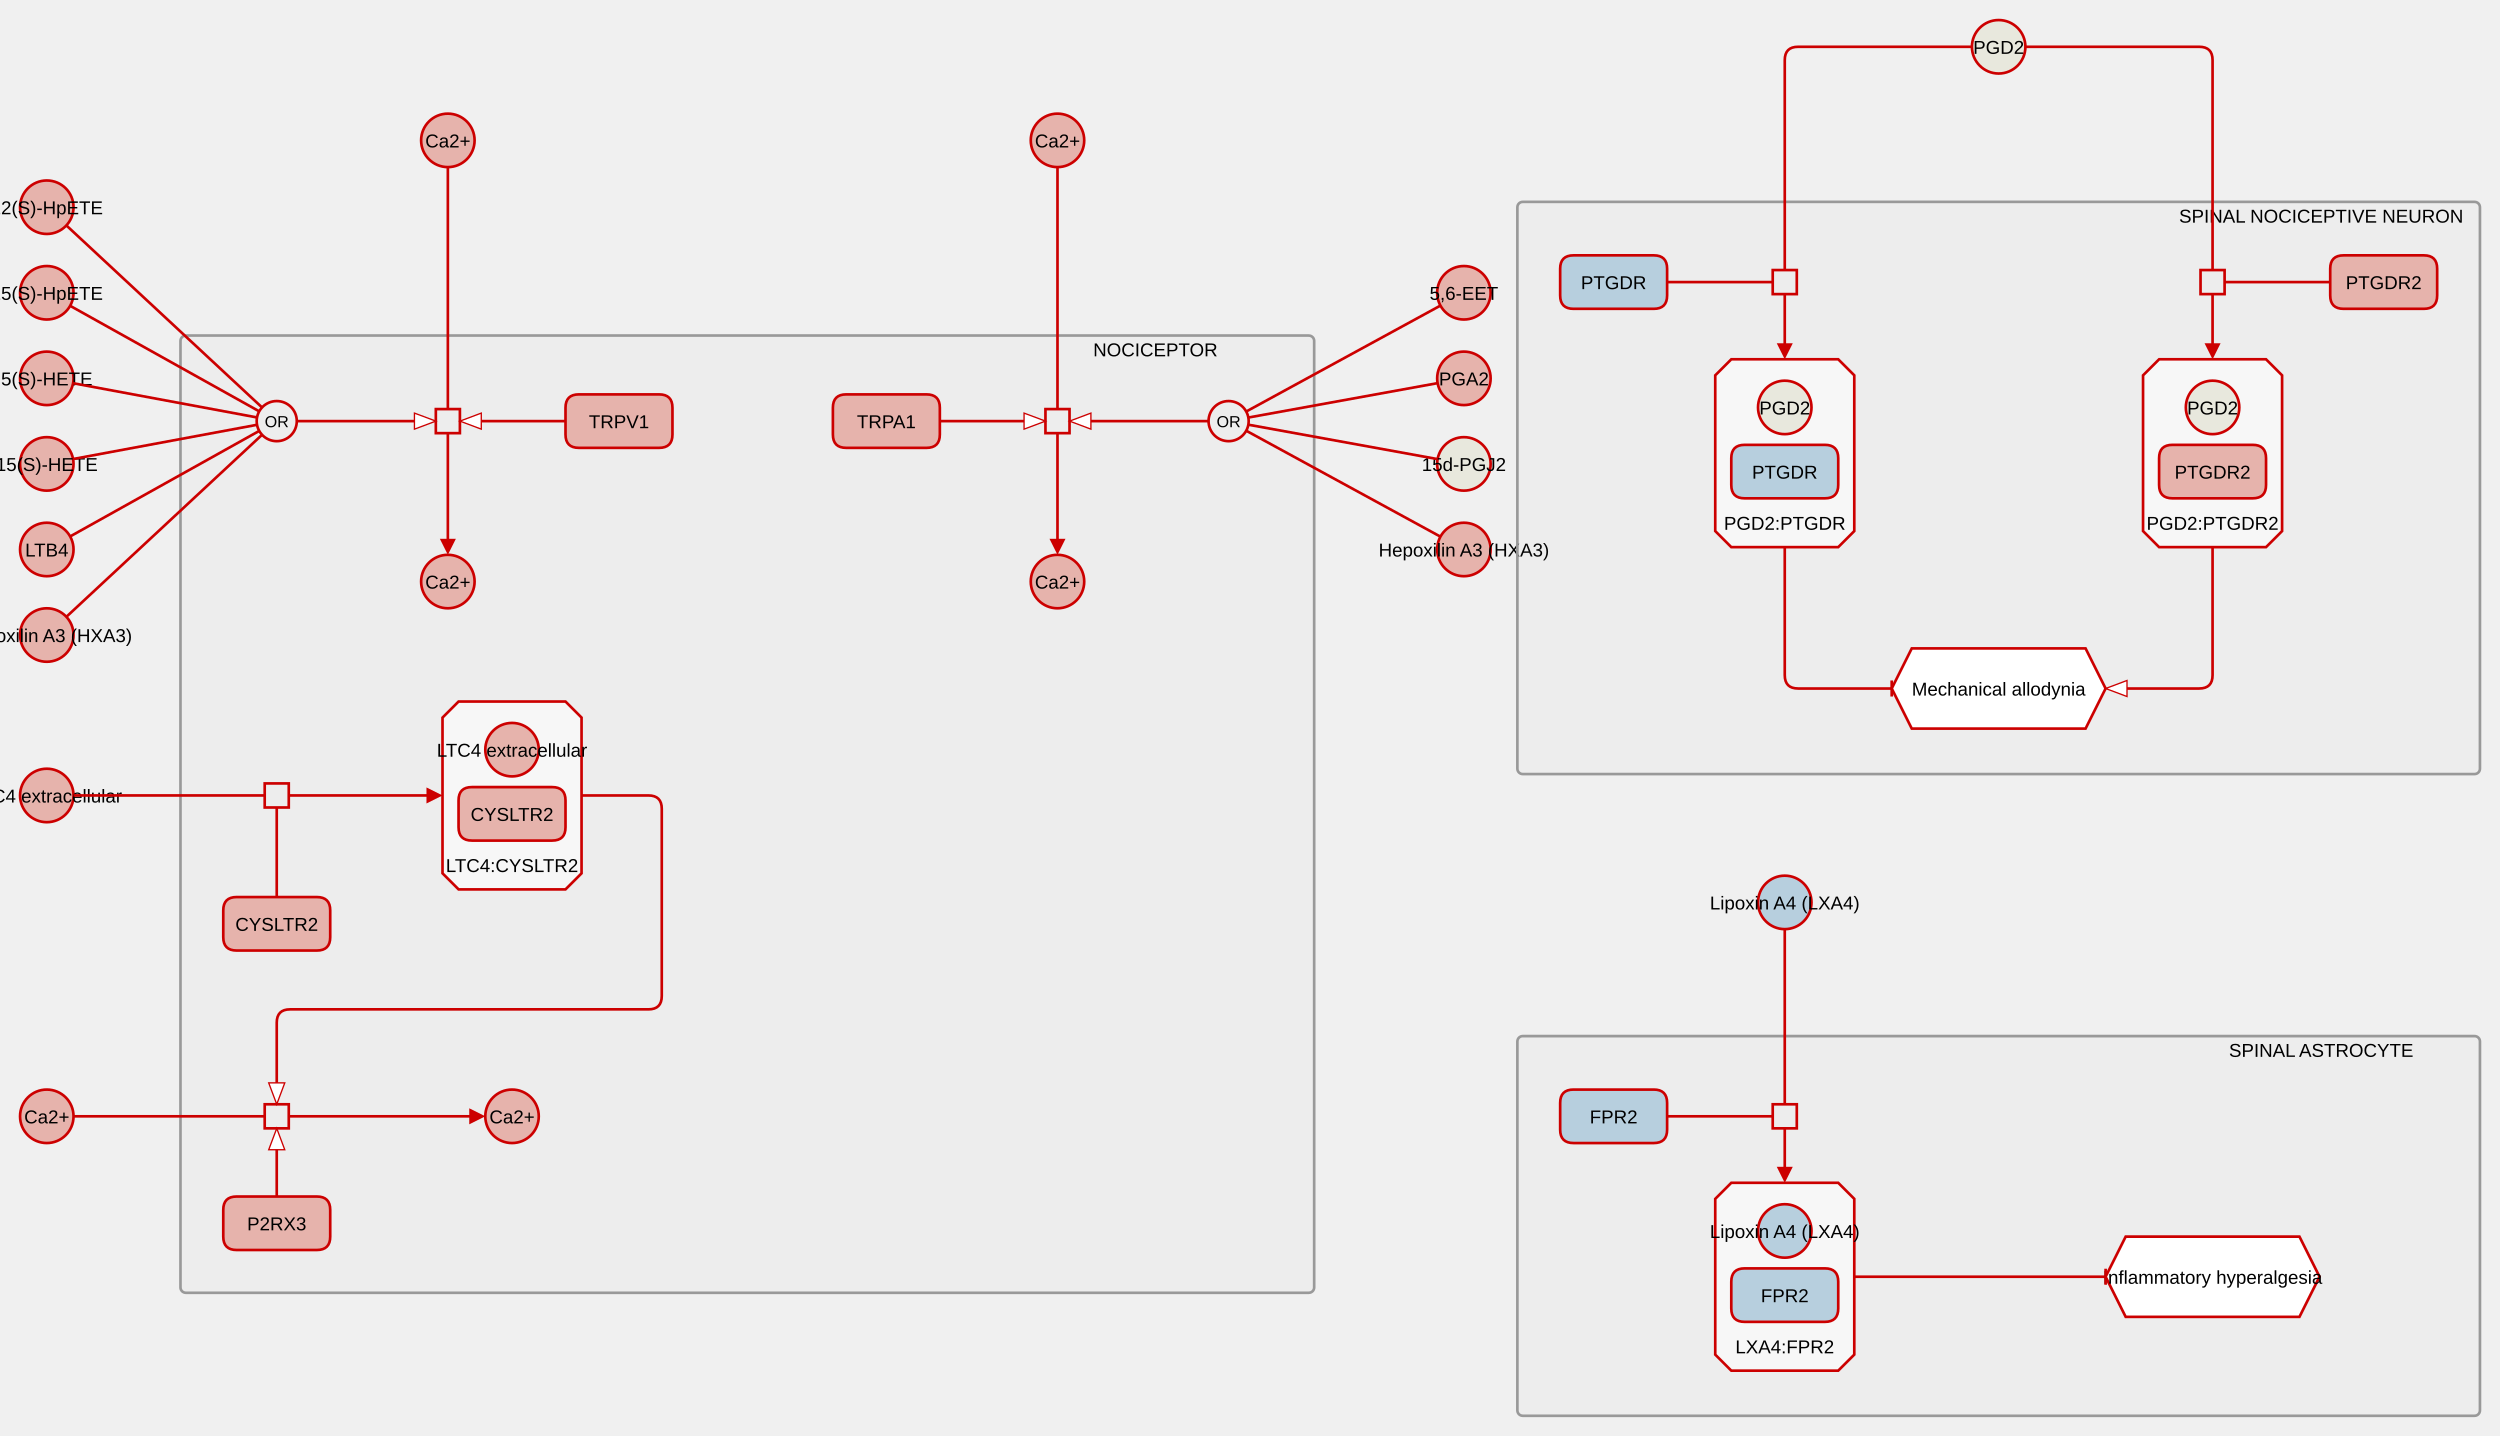
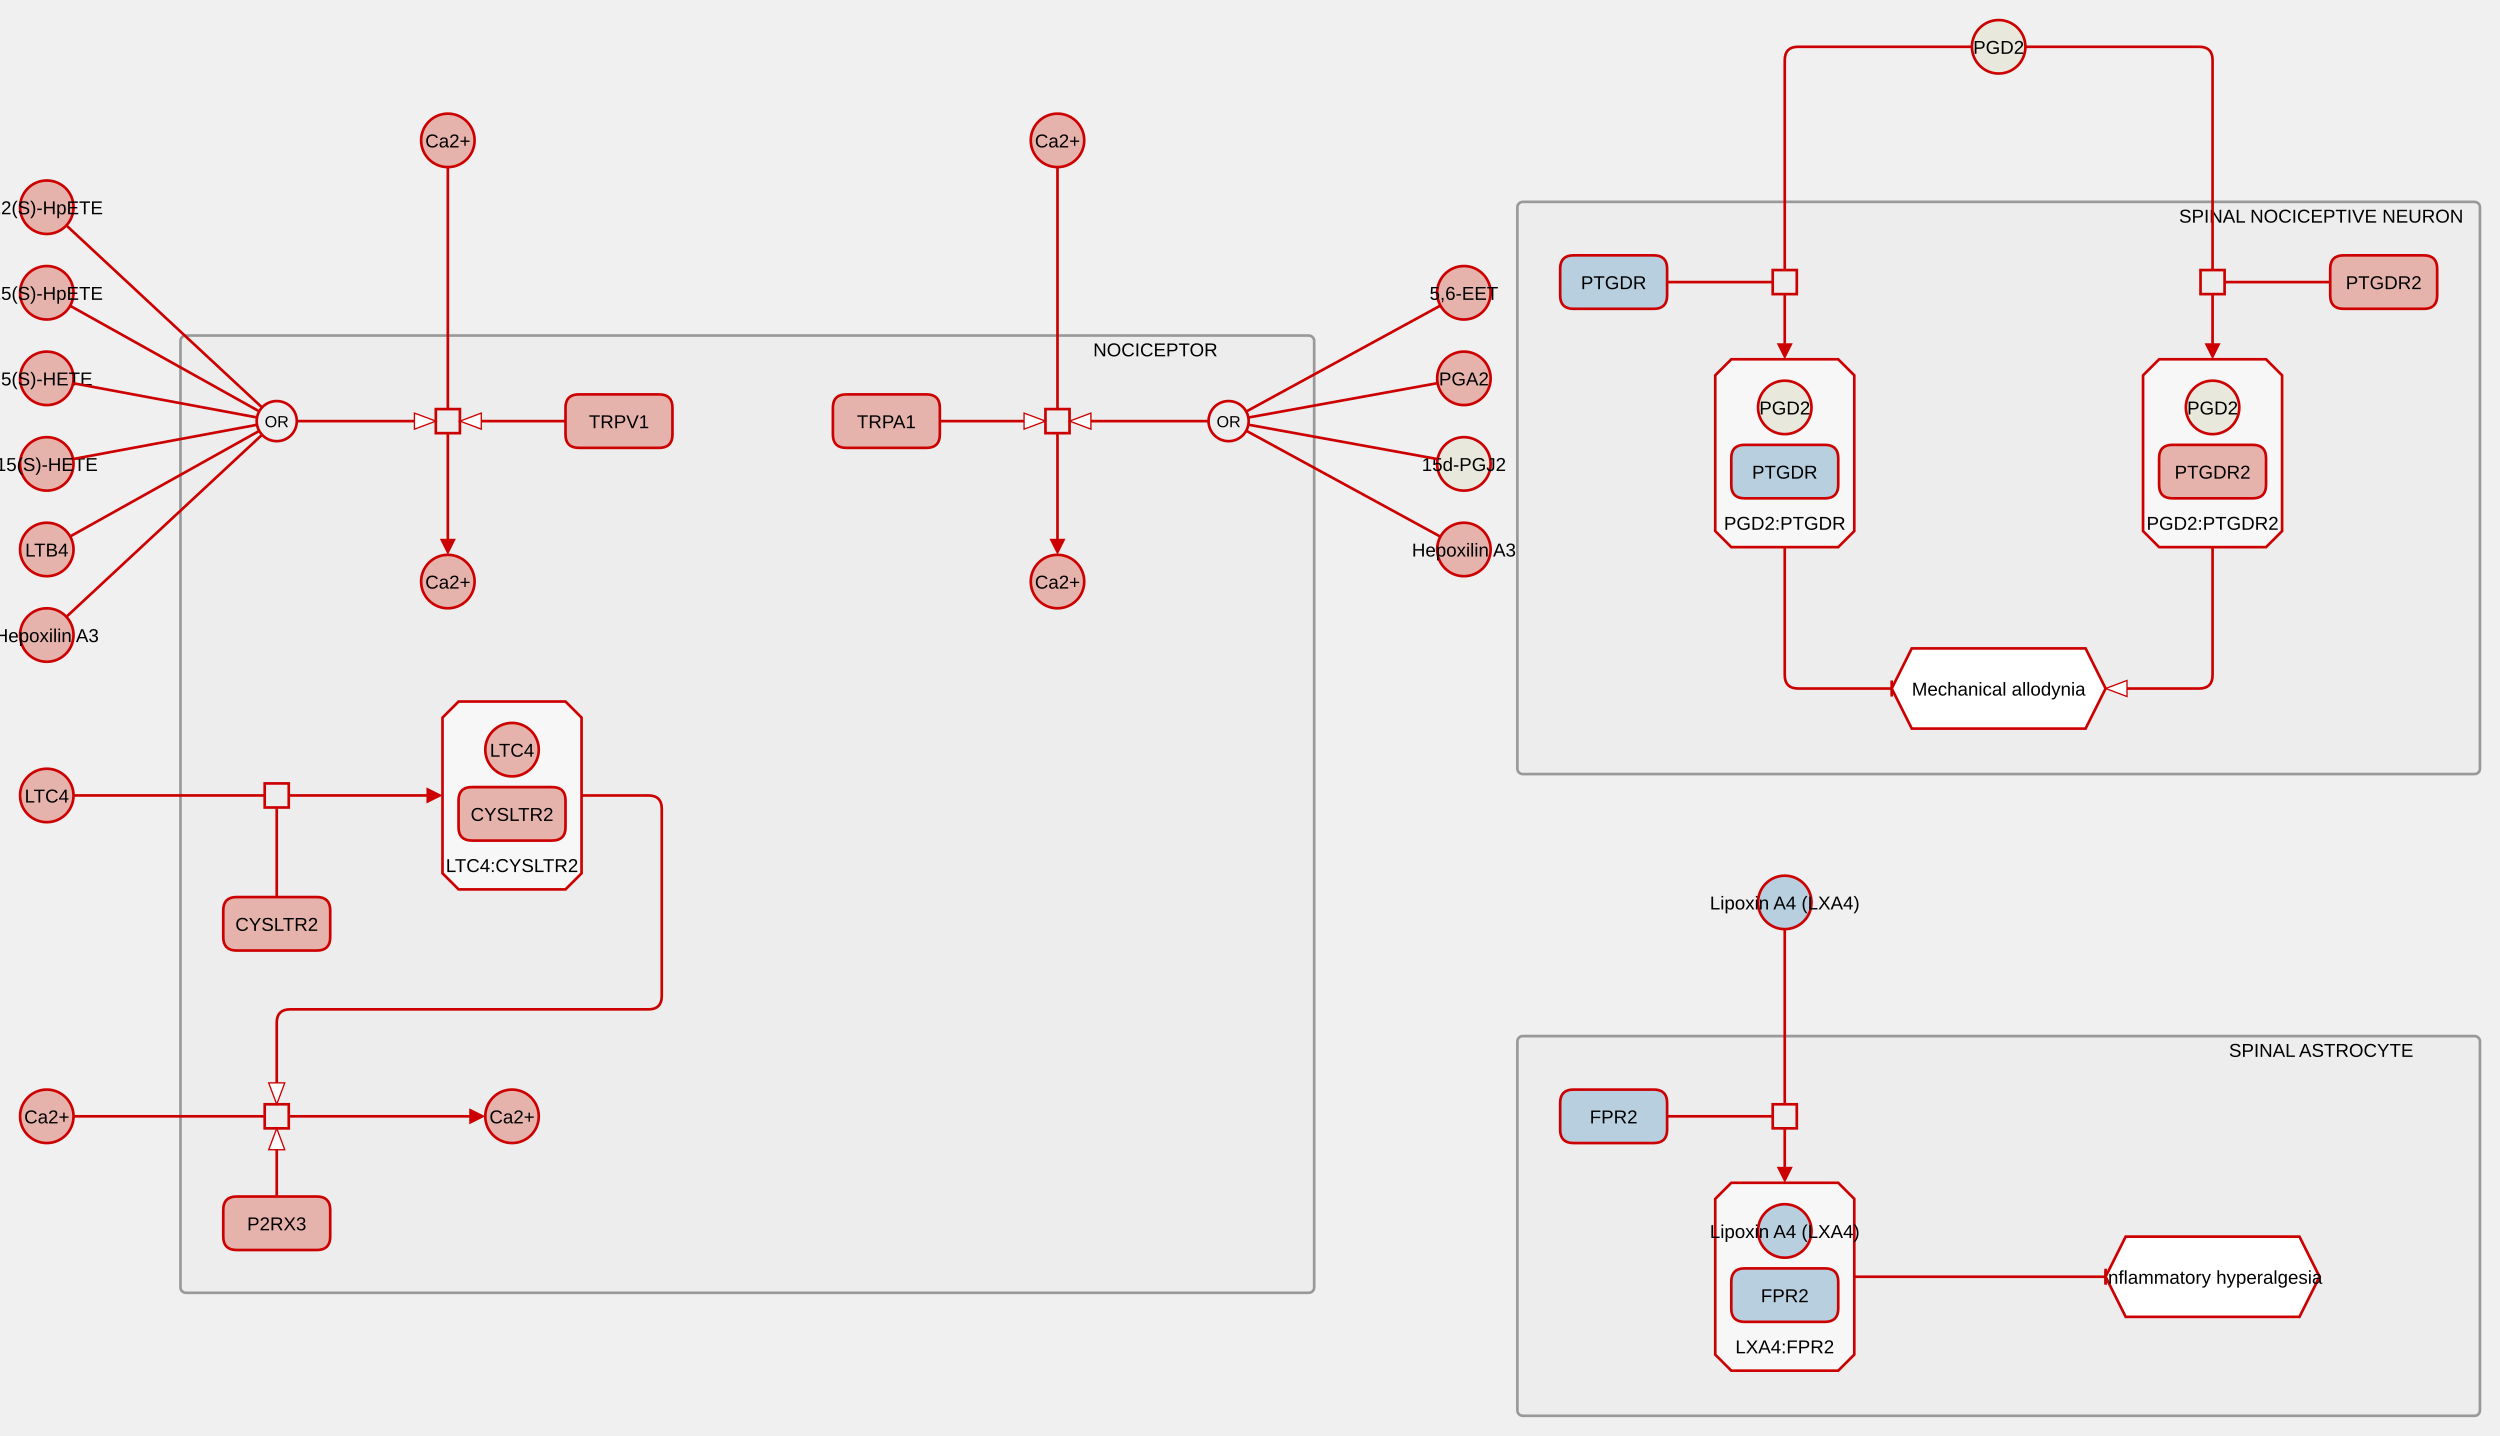
<svg xmlns="http://www.w3.org/2000/svg" width="1870" height="1074" viewBox="0 0 1870 1074" stroke-linecap="butt" stroke-miterlimit="10">
  <g transform="translate(-65,-45)">
    <path d="M200 300 C200 297.791 201.791 296 204 296 L1044 296 C1046.209 296 1048 297.791 1048 300 L1048 1008 C1048 1010.209 1046.209 1012 1044 1012 L204 1012 C201.791 1012 200 1010.209 200 1008 Z" fill="#999999" fill-opacity="0.031" stroke="none" />
    <path d="M200 300 C200 297.791 201.791 296 204 296 L1044 296 C1046.209 296 1048 297.791 1048 300 L1048 1008 C1048 1010.209 1046.209 1012 1044 1012 L204 1012 C201.791 1012 200 1010.209 200 1008 Z" fill="none" stroke="#999999" stroke-width="2" />
    <text x="929.25" y="311.541" text-anchor="middle" font-family="'Dialog', Arial, Helvetica, sans-serif" font-size="14" fill="#000000" stroke="none" xml:space="preserve">NOCICEPTOR</text>
    <path d="M257 360 C257 351.716 263.716 345 272 345 L272 345 C280.284 345 287 351.716 287 360 L287 360 C287 368.284 280.284 375 272 375 L272 375 C263.716 375 257 368.284 257 360 Z" fill="none" stroke="#CC0000" stroke-width="2" />
    <text x="272" y="364.535" text-anchor="middle" font-family="'Dialog', Arial, Helvetica, sans-serif" font-size="12" fill="#000000" stroke="none" xml:space="preserve">OR</text>
    <path d="M391 351 L409 351 L409 369 L391 369 Z" fill="none" stroke="#CC0000" stroke-width="2" />
    <path d="M380 480 C380 468.954 388.954 460 400 460 L400 460 C411.046 460 420 468.954 420 480 L420 480 C420 491.046 411.046 500 400 500 L400 500 C388.954 500 380 491.046 380 480 Z" fill="#E6B3AC" stroke="none" />
    <path d="M380 480 C380 468.954 388.954 460 400 460 L400 460 C411.046 460 420 468.954 420 480 L420 480 C420 491.046 411.046 500 400 500 L400 500 C388.954 500 380 491.046 380 480 Z" fill="none" stroke="#CC0000" stroke-width="2" />
    <text x="400" y="485.291" text-anchor="middle" font-family="'Dialog', Arial, Helvetica, sans-serif" font-size="14" fill="#000000" stroke="none" xml:space="preserve">Ca2+</text>
    <path d="M488 350 Q488 340 498 340 L558 340 Q568 340 568 350 L568 370 Q568 380 558 380 L498 380 Q488 380 488 370 Z" fill="#E6B3AC" stroke="none" />
    <path d="M488 350 Q488 340 498 340 L558 340 Q568 340 568 350 L568 370 Q568 380 558 380 L498 380 Q488 380 488 370 Z" fill="none" stroke="#CC0000" stroke-width="2" />
    <text x="528" y="365.291" text-anchor="middle" font-family="'Dialog', Arial, Helvetica, sans-serif" font-size="14" fill="#000000" stroke="none" xml:space="preserve">TRPV1</text>
    <path d="M969 360 C969 351.716 975.716 345 984 345 L984 345 C992.284 345 999 351.716 999 360 L999 360 C999 368.284 992.284 375 984 375 L984 375 C975.716 375 969 368.284 969 360 Z" fill="none" stroke="#CC0000" stroke-width="2" />
    <text x="984" y="364.535" text-anchor="middle" font-family="'Dialog', Arial, Helvetica, sans-serif" font-size="12" fill="#000000" stroke="none" xml:space="preserve">OR</text>
    <path d="M847 351 L865 351 L865 369 L847 369 Z" fill="none" stroke="#CC0000" stroke-width="2" />
    <path d="M836 480 C836 468.954 844.954 460 856 460 L856 460 C867.046 460 876 468.954 876 480 L876 480 C876 491.046 867.046 500 856 500 L856 500 C844.954 500 836 491.046 836 480 Z" fill="#E6B3AC" stroke="none" />
    <path d="M836 480 C836 468.954 844.954 460 856 460 L856 460 C867.046 460 876 468.954 876 480 L876 480 C876 491.046 867.046 500 856 500 L856 500 C844.954 500 836 491.046 836 480 Z" fill="none" stroke="#CC0000" stroke-width="2" />
    <text x="856" y="485.291" text-anchor="middle" font-family="'Dialog', Arial, Helvetica, sans-serif" font-size="14" fill="#000000" stroke="none" xml:space="preserve">Ca2+</text>
    <path d="M688 350 Q688 340 698 340 L758 340 Q768 340 768 350 L768 370 Q768 380 758 380 L698 380 Q688 380 688 370 Z" fill="#E6B3AC" stroke="none" />
    <path d="M688 350 Q688 340 698 340 L758 340 Q768 340 768 350 L768 370 Q768 380 758 380 L698 380 Q688 380 688 370 Z" fill="none" stroke="#CC0000" stroke-width="2" />
    <text x="728" y="365.291" text-anchor="middle" font-family="'Dialog', Arial, Helvetica, sans-serif" font-size="14" fill="#000000" stroke="none" xml:space="preserve">TRPA1</text>
    <path d="M263 631 L281 631 L281 649 L263 649 Z" fill="none" stroke="#CC0000" stroke-width="2" />
    <path d="M232 726 Q232 716 242 716 L302 716 Q312 716 312 726 L312 746 Q312 756 302 756 L242 756 Q232 756 232 746 Z" fill="#E6B3AC" stroke="none" />
    <path d="M232 726 Q232 716 242 716 L302 716 Q312 716 312 726 L312 746 Q312 756 302 756 L242 756 Q232 756 232 746 Z" fill="none" stroke="#CC0000" stroke-width="2" />
    <text x="272" y="741.291" text-anchor="middle" font-family="'Dialog', Arial, Helvetica, sans-serif" font-size="14" fill="#000000" stroke="none" xml:space="preserve">CYSLTR2</text>
    <path d="M408 569.75 L488 569.75 L500 581.75 L500 698.25 L488 710.25 L408 710.25 L396 698.25 L396 581.75 Z" fill="#F7F7F7" stroke="none" />
    <path d="M408 569.75 L488 569.75 L500 581.75 L500 698.25 L488 710.25 L408 710.25 L396 698.25 L396 581.75 Z" fill="none" stroke="#CC0000" stroke-width="2" />
    <text x="448" y="697.291" text-anchor="middle" font-family="'Dialog', Arial, Helvetica, sans-serif" font-size="14" fill="#000000" stroke="none" xml:space="preserve">LTC4:CYSLTR2</text>
    <path d="M428 605.75 C428 594.704 436.954 585.75 448 585.75 L448 585.75 C459.046 585.75 468 594.704 468 605.75 L468 605.75 C468 616.796 459.046 625.75 448 625.75 L448 625.75 C436.954 625.75 428 616.796 428 605.75 Z" fill="#E6B3AC" stroke="none" />
    <path d="M428 605.75 C428 594.704 436.954 585.75 448 585.75 L448 585.75 C459.046 585.75 468 594.704 468 605.75 L468 605.75 C468 616.796 459.046 625.75 448 625.75 L448 625.75 C436.954 625.75 428 616.796 428 605.75 Z" fill="none" stroke="#CC0000" stroke-width="2" />
-     <text x="448" y="611.041" text-anchor="middle" font-family="'Dialog', Arial, Helvetica, sans-serif" font-size="14" fill="#000000" stroke="none" xml:space="preserve">LTC4 extracellular</text>
+     <text x="448" y="611.041" text-anchor="middle" font-family="'Dialog', Arial, Helvetica, sans-serif" font-size="14" fill="#000000" stroke="none" xml:space="preserve">LTC4</text>
    <path d="M408 643.75 Q408 633.75 418 633.75 L478 633.75 Q488 633.75 488 643.75 L488 663.75 Q488 673.75 478 673.75 L418 673.75 Q408 673.75 408 663.75 Z" fill="#E6B3AC" stroke="none" />
    <path d="M408 643.75 Q408 633.75 418 633.75 L478 633.75 Q488 633.75 488 643.75 L488 663.75 Q488 673.75 478 673.75 L418 673.75 Q408 673.75 408 663.75 Z" fill="none" stroke="#CC0000" stroke-width="2" />
    <text x="448" y="659.041" text-anchor="middle" font-family="'Dialog', Arial, Helvetica, sans-serif" font-size="14" fill="#000000" stroke="none" xml:space="preserve">CYSLTR2</text>
    <path d="M263 871 L281 871 L281 889 L263 889 Z" fill="none" stroke="#CC0000" stroke-width="2" />
    <path d="M428 880 C428 868.954 436.954 860 448 860 L448 860 C459.046 860 468 868.954 468 880 L468 880 C468 891.046 459.046 900 448 900 L448 900 C436.954 900 428 891.046 428 880 Z" fill="#E6B3AC" stroke="none" />
    <path d="M428 880 C428 868.954 436.954 860 448 860 L448 860 C459.046 860 468 868.954 468 880 L468 880 C468 891.046 459.046 900 448 900 L448 900 C436.954 900 428 891.046 428 880 Z" fill="none" stroke="#CC0000" stroke-width="2" />
    <text x="448" y="885.291" text-anchor="middle" font-family="'Dialog', Arial, Helvetica, sans-serif" font-size="14" fill="#000000" stroke="none" xml:space="preserve">Ca2+</text>
    <path d="M232 950 Q232 940 242 940 L302 940 Q312 940 312 950 L312 970 Q312 980 302 980 L242 980 Q232 980 232 970 Z" fill="#E6B3AC" stroke="none" />
    <path d="M232 950 Q232 940 242 940 L302 940 Q312 940 312 950 L312 970 Q312 980 302 980 L242 980 Q232 980 232 970 Z" fill="none" stroke="#CC0000" stroke-width="2" />
    <text x="272" y="965.291" text-anchor="middle" font-family="'Dialog', Arial, Helvetica, sans-serif" font-size="14" fill="#000000" stroke="none" xml:space="preserve">P2RX3</text>
    <path d="M380 150 C380 138.954 388.954 130 400 130 L400 130 C411.046 130 420 138.954 420 150 L420 150 C420 161.046 411.046 170 400 170 L400 170 C388.954 170 380 161.046 380 150 Z" fill="#E6B3AC" stroke="none" />
    <path d="M380 150 C380 138.954 388.954 130 400 130 L400 130 C411.046 130 420 138.954 420 150 L420 150 C420 161.046 411.046 170 400 170 L400 170 C388.954 170 380 161.046 380 150 Z" fill="none" stroke="#CC0000" stroke-width="2" />
    <text x="400" y="155.291" text-anchor="middle" font-family="'Dialog', Arial, Helvetica, sans-serif" font-size="14" fill="#000000" stroke="none" xml:space="preserve">Ca2+</text>
    <path d="M80 200 C80 188.954 88.954 180 100 180 L100 180 C111.046 180 120 188.954 120 200 L120 200 C120 211.046 111.046 220 100 220 L100 220 C88.954 220 80 211.046 80 200 Z" fill="#E6B3AC" stroke="none" />
    <path d="M80 200 C80 188.954 88.954 180 100 180 L100 180 C111.046 180 120 188.954 120 200 L120 200 C120 211.046 111.046 220 100 220 L100 220 C88.954 220 80 211.046 80 200 Z" fill="none" stroke="#CC0000" stroke-width="2" />
    <text x="100" y="205.291" text-anchor="middle" font-family="'Dialog', Arial, Helvetica, sans-serif" font-size="14" fill="#000000" stroke="none" xml:space="preserve">12(S)-HpETE</text>
    <path d="M400 170 L400 351" fill="none" stroke="#CC0000" stroke-width="2" />
    <path d="M400 369 L400 449" fill="none" stroke="#CC0000" stroke-width="2" />
    <path d="M400 460 L394 448 L406 448 Z" fill="#CC0000" stroke="none" />
    <path d="M488 360 L424 360" fill="none" stroke="#CC0000" stroke-width="2" />
    <path d="M409 360 L425 354 L425 366 Z" fill="white" stroke="#CC0000" />
    <path d="M287 360 L376 360" fill="none" stroke="#CC0000" stroke-width="2" />
    <path d="M391 360 L375 366 L375 354 Z" fill="white" stroke="#CC0000" />
    <path d="M80 264 C80 252.954 88.954 244 100 244 L100 244 C111.046 244 120 252.954 120 264 L120 264 C120 275.046 111.046 284 100 284 L100 284 C88.954 284 80 275.046 80 264 Z" fill="#E6B3AC" stroke="none" />
    <path d="M80 264 C80 252.954 88.954 244 100 244 L100 244 C111.046 244 120 252.954 120 264 L120 264 C120 275.046 111.046 284 100 284 L100 284 C88.954 284 80 275.046 80 264 Z" fill="none" stroke="#CC0000" stroke-width="2" />
    <text x="100" y="269.291" text-anchor="middle" font-family="'Dialog', Arial, Helvetica, sans-serif" font-size="14" fill="#000000" stroke="none" xml:space="preserve">15(S)-HpETE</text>
    <path d="M114.603 213.584 L261.048 349.812" fill="none" stroke="#CC0000" stroke-width="2" />
    <path d="M80 328 C80 316.954 88.954 308 100 308 L100 308 C111.046 308 120 316.954 120 328 L120 328 C120 339.046 111.046 348 100 348 L100 348 C88.954 348 80 339.046 80 328 Z" fill="#E6B3AC" stroke="none" />
    <path d="M80 328 C80 316.954 88.954 308 100 308 L100 308 C111.046 308 120 316.954 120 328 L120 328 C120 339.046 111.046 348 100 348 L100 348 C88.954 348 80 339.046 80 328 Z" fill="none" stroke="#CC0000" stroke-width="2" />
    <text x="100" y="333.291" text-anchor="middle" font-family="'Dialog', Arial, Helvetica, sans-serif" font-size="14" fill="#000000" stroke="none" xml:space="preserve">5(S)-HETE</text>
    <path d="M117.387 273.704 L258.96 352.722" fill="none" stroke="#CC0000" stroke-width="2" />
    <path d="M80 392 C80 380.954 88.954 372 100 372 L100 372 C111.046 372 120 380.954 120 392 L120 392 C120 403.046 111.046 412 100 412 L100 412 C88.954 412 80 403.046 80 392 Z" fill="#E6B3AC" stroke="none" />
    <path d="M80 392 C80 380.954 88.954 372 100 372 L100 372 C111.046 372 120 380.954 120 392 L120 392 C120 403.046 111.046 412 100 412 L100 412 C88.954 412 80 403.046 80 392 Z" fill="none" stroke="#CC0000" stroke-width="2" />
    <text x="100" y="397.291" text-anchor="middle" font-family="'Dialog', Arial, Helvetica, sans-serif" font-size="14" fill="#000000" stroke="none" xml:space="preserve">15(S)-HETE</text>
    <path d="M119.632 331.652 L257.276 357.261" fill="none" stroke="#CC0000" stroke-width="2" />
    <path d="M80 456 C80 444.954 88.954 436 100 436 L100 436 C111.046 436 120 444.954 120 456 L120 456 C120 467.046 111.046 476 100 476 L100 476 C88.954 476 80 467.046 80 456 Z" fill="#E6B3AC" stroke="none" />
    <path d="M80 456 C80 444.954 88.954 436 100 436 L100 436 C111.046 436 120 444.954 120 456 L120 456 C120 467.046 111.046 476 100 476 L100 476 C88.954 476 80 467.046 80 456 Z" fill="none" stroke="#CC0000" stroke-width="2" />
    <text x="100" y="461.291" text-anchor="middle" font-family="'Dialog', Arial, Helvetica, sans-serif" font-size="14" fill="#000000" stroke="none" xml:space="preserve">LTB4</text>
    <path d="M119.632 388.348 L257.276 362.739" fill="none" stroke="#CC0000" stroke-width="2" />
    <path d="M80 520 C80 508.954 88.954 500 100 500 L100 500 C111.046 500 120 508.954 120 520 L120 520 C120 531.046 111.046 540 100 540 L100 540 C88.954 540 80 531.046 80 520 Z" fill="#E6B3AC" stroke="none" />
    <path d="M80 520 C80 508.954 88.954 500 100 500 L100 500 C111.046 500 120 508.954 120 520 L120 520 C120 531.046 111.046 540 100 540 L100 540 C88.954 540 80 531.046 80 520 Z" fill="none" stroke="#CC0000" stroke-width="2" />
-     <text x="100" y="525.291" text-anchor="middle" font-family="'Dialog', Arial, Helvetica, sans-serif" font-size="14" fill="#000000" stroke="none" xml:space="preserve">Hepoxilin A3 (HXA3)</text>
+     <text x="100" y="525.291" text-anchor="middle" font-family="'Dialog', Arial, Helvetica, sans-serif" font-size="14" fill="#000000" stroke="none" xml:space="preserve">Hepoxilin A3</text>
    <path d="M117.387 446.296 L258.96 367.278" fill="none" stroke="#CC0000" stroke-width="2" />
    <path d="M836 150 C836 138.954 844.954 130 856 130 L856 130 C867.046 130 876 138.954 876 150 L876 150 C876 161.046 867.046 170 856 170 L856 170 C844.954 170 836 161.046 836 150 Z" fill="#E6B3AC" stroke="none" />
    <path d="M836 150 C836 138.954 844.954 130 856 130 L856 130 C867.046 130 876 138.954 876 150 L876 150 C876 161.046 867.046 170 856 170 L856 170 C844.954 170 836 161.046 836 150 Z" fill="none" stroke="#CC0000" stroke-width="2" />
    <text x="856" y="155.291" text-anchor="middle" font-family="'Dialog', Arial, Helvetica, sans-serif" font-size="14" fill="#000000" stroke="none" xml:space="preserve">Ca2+</text>
    <path d="M114.603 506.416 L261.048 370.188" fill="none" stroke="#CC0000" stroke-width="2" />
    <path d="M1140 264 C1140 252.954 1148.954 244 1160 244 L1160 244 C1171.046 244 1180 252.954 1180 264 L1180 264 C1180 275.046 1171.046 284 1160 284 L1160 284 C1148.954 284 1140 275.046 1140 264 Z" fill="#E6B3AC" stroke="none" />
    <path d="M1140 264 C1140 252.954 1148.954 244 1160 244 L1160 244 C1171.046 244 1180 252.954 1180 264 L1180 264 C1180 275.046 1171.046 284 1160 284 L1160 284 C1148.954 284 1140 275.046 1140 264 Z" fill="none" stroke="#CC0000" stroke-width="2" />
    <text x="1160" y="269.291" text-anchor="middle" font-family="'Dialog', Arial, Helvetica, sans-serif" font-size="14" fill="#000000" stroke="none" xml:space="preserve">5,6-EET</text>
    <path d="M856 170 L856 351" fill="none" stroke="#CC0000" stroke-width="2" />
    <path d="M856 369 L856 449" fill="none" stroke="#CC0000" stroke-width="2" />
    <path d="M856 460 L850 448 L862 448 Z" fill="#CC0000" stroke="none" />
    <path d="M768 360 L832 360" fill="none" stroke="#CC0000" stroke-width="2" />
    <path d="M847 360 L831 366 L831 354 Z" fill="white" stroke="#CC0000" />
    <path d="M969 360 L880 360" fill="none" stroke="#CC0000" stroke-width="2" />
    <path d="M865 360 L881 354 L881 366 Z" fill="white" stroke="#CC0000" />
    <path d="M1140 328 C1140 316.954 1148.954 308 1160 308 L1160 308 C1171.046 308 1180 316.954 1180 328 L1180 328 C1180 339.046 1171.046 348 1160 348 L1160 348 C1148.954 348 1140 339.046 1140 328 Z" fill="#E6B3AC" stroke="none" />
    <path d="M1140 328 C1140 316.954 1148.954 308 1160 308 L1160 308 C1171.046 308 1180 316.954 1180 328 L1180 328 C1180 339.046 1171.046 348 1160 348 L1160 348 C1148.954 348 1140 339.046 1140 328 Z" fill="none" stroke="#CC0000" stroke-width="2" />
    <text x="1160" y="333.291" text-anchor="middle" font-family="'Dialog', Arial, Helvetica, sans-serif" font-size="14" fill="#000000" stroke="none" xml:space="preserve">PGA2</text>
    <path d="M1142.521 273.534 L997.109 352.849" fill="none" stroke="#CC0000" stroke-width="2" />
    <path d="M1140 392 C1140 380.954 1148.954 372 1160 372 L1160 372 C1171.046 372 1180 380.954 1180 392 L1180 392 C1180 403.046 1171.046 412 1160 412 L1160 412 C1148.954 412 1140 403.046 1140 392 Z" fill="#E8E8DD" stroke="none" />
    <path d="M1140 392 C1140 380.954 1148.954 372 1160 372 L1160 372 C1171.046 372 1180 380.954 1180 392 L1180 392 C1180 403.046 1171.046 412 1160 412 L1160 412 C1148.954 412 1140 403.046 1140 392 Z" fill="none" stroke="#CC0000" stroke-width="2" />
    <text x="1160" y="397.291" text-anchor="middle" font-family="'Dialog', Arial, Helvetica, sans-serif" font-size="14" fill="#000000" stroke="none" xml:space="preserve">15d-PGJ2</text>
    <path d="M1140.36 331.571 L998.73 357.322" fill="none" stroke="#CC0000" stroke-width="2" />
    <path d="M1140 456 C1140 444.954 1148.954 436 1160 436 L1160 436 C1171.046 436 1180 444.954 1180 456 L1180 456 C1180 467.046 1171.046 476 1160 476 L1160 476 C1148.954 476 1140 467.046 1140 456 Z" fill="#E6B3AC" stroke="none" />
    <path d="M1140 456 C1140 444.954 1148.954 436 1160 436 L1160 436 C1171.046 436 1180 444.954 1180 456 L1180 456 C1180 467.046 1171.046 476 1160 476 L1160 476 C1148.954 476 1140 467.046 1140 456 Z" fill="none" stroke="#CC0000" stroke-width="2" />
-     <text x="1160" y="461.291" text-anchor="middle" font-family="'Dialog', Arial, Helvetica, sans-serif" font-size="14" fill="#000000" stroke="none" xml:space="preserve">Hepoxilin A3 (HXA3)</text>
+     <text x="1160" y="461.291" text-anchor="middle" font-family="'Dialog', Arial, Helvetica, sans-serif" font-size="14" fill="#000000" stroke="none" xml:space="preserve">Hepoxilin A3</text>
    <path d="M1140.36 388.429 L998.73 362.678" fill="none" stroke="#CC0000" stroke-width="2" />
    <path d="M80 640 C80 628.954 88.954 620 100 620 L100 620 C111.046 620 120 628.954 120 640 L120 640 C120 651.046 111.046 660 100 660 L100 660 C88.954 660 80 651.046 80 640 Z" fill="#E6B3AC" stroke="none" />
    <path d="M80 640 C80 628.954 88.954 620 100 620 L100 620 C111.046 620 120 628.954 120 640 L120 640 C120 651.046 111.046 660 100 660 L100 660 C88.954 660 80 651.046 80 640 Z" fill="none" stroke="#CC0000" stroke-width="2" />
-     <text x="100" y="645.291" text-anchor="middle" font-family="'Dialog', Arial, Helvetica, sans-serif" font-size="14" fill="#000000" stroke="none" xml:space="preserve">LTC4 extracellular</text>
+     <text x="100" y="645.291" text-anchor="middle" font-family="'Dialog', Arial, Helvetica, sans-serif" font-size="14" fill="#000000" stroke="none" xml:space="preserve">LTC4</text>
    <path d="M1142.521 446.466 L997.109 367.151" fill="none" stroke="#CC0000" stroke-width="2" />
    <path d="M80 880 C80 868.954 88.954 860 100 860 L100 860 C111.046 860 120 868.954 120 880 L120 880 C120 891.046 111.046 900 100 900 L100 900 C88.954 900 80 891.046 80 880 Z" fill="#E6B3AC" stroke="none" />
    <path d="M80 880 C80 868.954 88.954 860 100 860 L100 860 C111.046 860 120 868.954 120 880 L120 880 C120 891.046 111.046 900 100 900 L100 900 C88.954 900 80 891.046 80 880 Z" fill="none" stroke="#CC0000" stroke-width="2" />
    <text x="100" y="885.291" text-anchor="middle" font-family="'Dialog', Arial, Helvetica, sans-serif" font-size="14" fill="#000000" stroke="none" xml:space="preserve">Ca2+</text>
    <path d="M1540 80 C1540 68.954 1548.954 60 1560 60 L1560 60 C1571.046 60 1580 68.954 1580 80 L1580 80 C1580 91.046 1571.046 100 1560 100 L1560 100 C1548.954 100 1540 91.046 1540 80 Z" fill="#E8E8DD" stroke="none" />
    <path d="M1540 80 C1540 68.954 1548.954 60 1560 60 L1560 60 C1571.046 60 1580 68.954 1580 80 L1580 80 C1580 91.046 1571.046 100 1560 100 L1560 100 C1548.954 100 1540 91.046 1540 80 Z" fill="none" stroke="#CC0000" stroke-width="2" />
    <text x="1560" y="85.291" text-anchor="middle" font-family="'Dialog', Arial, Helvetica, sans-serif" font-size="14" fill="#000000" stroke="none" xml:space="preserve">PGD2</text>
    <path d="M120 640 L263 640" fill="none" stroke="#CC0000" stroke-width="2" />
    <path d="M272 716 L272 649" fill="none" stroke="#CC0000" stroke-width="2" />
    <path d="M281 640 L385 640" fill="none" stroke="#CC0000" stroke-width="2" />
    <path d="M396 640 L384 646 L384 634 Z" fill="#CC0000" stroke="none" />
    <path d="M120 880 L263 880" fill="none" stroke="#CC0000" stroke-width="2" />
    <path d="M281 880 L417 880" fill="none" stroke="#CC0000" stroke-width="2" />
    <path d="M428 880 L416 886 L416 874 Z" fill="#CC0000" stroke="none" />
    <path d="M272 940 L272 904" fill="none" stroke="#CC0000" stroke-width="2" />
    <path d="M272 889 L278 905 L266 905 Z" fill="white" stroke="#CC0000" />
    <path d="M500 640 L550 640 Q560 640 560 650 L560 790 Q560 800 550 800 L282 800 Q272 800 272 810 L272 856" fill="none" stroke="#CC0000" stroke-width="2" />
    <path d="M272 871 L266 855 L278 855 Z" fill="white" stroke="#CC0000" />
    <path d="M1200 200 C1200 197.791 1201.791 196 1204 196 L1916 196 C1918.209 196 1920 197.791 1920 200 L1920 620 C1920 622.209 1918.209 624 1916 624 L1204 624 C1201.791 624 1200 622.209 1200 620 Z" fill="#999999" fill-opacity="0.031" stroke="none" />
    <path d="M1200 200 C1200 197.791 1201.791 196 1204 196 L1916 196 C1918.209 196 1920 197.791 1920 200 L1920 620 C1920 622.209 1918.209 624 1916 624 L1204 624 C1201.791 624 1200 622.209 1200 620 Z" fill="none" stroke="#999999" stroke-width="2" />
    <text x="1801.25" y="211.541" text-anchor="middle" font-family="'Dialog', Arial, Helvetica, sans-serif" font-size="14" fill="#000000" stroke="none" xml:space="preserve">SPINAL NOCICEPTIVE NEURON</text>
    <path d="M1391 247 L1409 247 L1409 265 L1391 265 Z" fill="none" stroke="#CC0000" stroke-width="2" />
    <path d="M1232 246 Q1232 236 1242 236 L1302 236 Q1312 236 1312 246 L1312 266 Q1312 276 1302 276 L1242 276 Q1232 276 1232 266 Z" fill="#B7CFDE" stroke="none" />
    <path d="M1232 246 Q1232 236 1242 236 L1302 236 Q1312 236 1312 246 L1312 266 Q1312 276 1302 276 L1242 276 Q1232 276 1232 266 Z" fill="none" stroke="#CC0000" stroke-width="2" />
    <text x="1272" y="261.291" text-anchor="middle" font-family="'Dialog', Arial, Helvetica, sans-serif" font-size="14" fill="#000000" stroke="none" xml:space="preserve">PTGDR</text>
    <path d="M1360 313.75 L1440 313.75 L1452 325.75 L1452 442.25 L1440 454.25 L1360 454.25 L1348 442.25 L1348 325.75 Z" fill="#F7F7F7" stroke="none" />
    <path d="M1360 313.75 L1440 313.75 L1452 325.75 L1452 442.25 L1440 454.25 L1360 454.25 L1348 442.25 L1348 325.75 Z" fill="none" stroke="#CC0000" stroke-width="2" />
    <text x="1400" y="441.291" text-anchor="middle" font-family="'Dialog', Arial, Helvetica, sans-serif" font-size="14" fill="#000000" stroke="none" xml:space="preserve">PGD2:PTGDR</text>
    <path d="M1380 349.75 C1380 338.704 1388.954 329.75 1400 329.75 L1400 329.75 C1411.046 329.75 1420 338.704 1420 349.75 L1420 349.75 C1420 360.796 1411.046 369.75 1400 369.75 L1400 369.75 C1388.954 369.75 1380 360.796 1380 349.75 Z" fill="#E8E8DD" stroke="none" />
    <path d="M1380 349.75 C1380 338.704 1388.954 329.75 1400 329.75 L1400 329.75 C1411.046 329.75 1420 338.704 1420 349.75 L1420 349.75 C1420 360.796 1411.046 369.75 1400 369.75 L1400 369.75 C1388.954 369.75 1380 360.796 1380 349.75 Z" fill="none" stroke="#CC0000" stroke-width="2" />
    <text x="1400" y="355.041" text-anchor="middle" font-family="'Dialog', Arial, Helvetica, sans-serif" font-size="14" fill="#000000" stroke="none" xml:space="preserve">PGD2</text>
    <path d="M1360 387.75 Q1360 377.75 1370 377.75 L1430 377.75 Q1440 377.75 1440 387.75 L1440 407.75 Q1440 417.75 1430 417.75 L1370 417.75 Q1360 417.75 1360 407.75 Z" fill="#B7CFDE" stroke="none" />
    <path d="M1360 387.75 Q1360 377.75 1370 377.75 L1430 377.75 Q1440 377.75 1440 387.75 L1440 407.75 Q1440 417.75 1430 417.75 L1370 417.75 Q1360 417.75 1360 407.75 Z" fill="none" stroke="#CC0000" stroke-width="2" />
    <text x="1400" y="403.041" text-anchor="middle" font-family="'Dialog', Arial, Helvetica, sans-serif" font-size="14" fill="#000000" stroke="none" xml:space="preserve">PTGDR</text>
    <path d="M1711 247 L1729 247 L1729 265 L1711 265 Z" fill="none" stroke="#CC0000" stroke-width="2" />
    <path d="M1808 246 Q1808 236 1818 236 L1878 236 Q1888 236 1888 246 L1888 266 Q1888 276 1878 276 L1818 276 Q1808 276 1808 266 Z" fill="#E6B3AC" stroke="none" />
    <path d="M1808 246 Q1808 236 1818 236 L1878 236 Q1888 236 1888 246 L1888 266 Q1888 276 1878 276 L1818 276 Q1808 276 1808 266 Z" fill="none" stroke="#CC0000" stroke-width="2" />
    <text x="1848" y="261.291" text-anchor="middle" font-family="'Dialog', Arial, Helvetica, sans-serif" font-size="14" fill="#000000" stroke="none" xml:space="preserve">PTGDR2</text>
    <path d="M1680 313.75 L1760 313.75 L1772 325.75 L1772 442.25 L1760 454.25 L1680 454.25 L1668 442.25 L1668 325.75 Z" fill="#F7F7F7" stroke="none" />
    <path d="M1680 313.75 L1760 313.75 L1772 325.75 L1772 442.25 L1760 454.25 L1680 454.25 L1668 442.25 L1668 325.75 Z" fill="none" stroke="#CC0000" stroke-width="2" />
    <text x="1720" y="441.291" text-anchor="middle" font-family="'Dialog', Arial, Helvetica, sans-serif" font-size="14" fill="#000000" stroke="none" xml:space="preserve">PGD2:PTGDR2</text>
    <path d="M1700 349.75 C1700 338.704 1708.954 329.75 1720 329.75 L1720 329.75 C1731.046 329.75 1740 338.704 1740 349.75 L1740 349.75 C1740 360.796 1731.046 369.75 1720 369.75 L1720 369.75 C1708.954 369.75 1700 360.796 1700 349.75 Z" fill="#E8E8DD" stroke="none" />
    <path d="M1700 349.75 C1700 338.704 1708.954 329.75 1720 329.75 L1720 329.75 C1731.046 329.75 1740 338.704 1740 349.75 L1740 349.75 C1740 360.796 1731.046 369.75 1720 369.75 L1720 369.75 C1708.954 369.75 1700 360.796 1700 349.75 Z" fill="none" stroke="#CC0000" stroke-width="2" />
    <text x="1720" y="355.041" text-anchor="middle" font-family="'Dialog', Arial, Helvetica, sans-serif" font-size="14" fill="#000000" stroke="none" xml:space="preserve">PGD2</text>
    <path d="M1680 387.75 Q1680 377.75 1690 377.75 L1750 377.75 Q1760 377.75 1760 387.75 L1760 407.75 Q1760 417.75 1750 417.75 L1690 417.75 Q1680 417.75 1680 407.75 Z" fill="#E6B3AC" stroke="none" />
    <path d="M1680 387.75 Q1680 377.75 1690 377.75 L1750 377.75 Q1760 377.75 1760 387.75 L1760 407.75 Q1760 417.75 1750 417.75 L1690 417.75 Q1680 417.75 1680 407.75 Z" fill="none" stroke="#CC0000" stroke-width="2" />
    <text x="1720" y="403.041" text-anchor="middle" font-family="'Dialog', Arial, Helvetica, sans-serif" font-size="14" fill="#000000" stroke="none" xml:space="preserve">PTGDR2</text>
    <path d="M1495 530 L1625 530 L1640 560 L1625 590 L1495 590 L1480 560 Z" fill="#FFFFFF" stroke="none" />
    <path d="M1495 530 L1625 530 L1640 560 L1625 590 L1495 590 L1480 560 Z" fill="none" stroke="#CC0000" stroke-width="2" />
    <text x="1560" y="565.291" text-anchor="middle" font-family="'Dialog', Arial, Helvetica, sans-serif" font-size="14" fill="#000000" stroke="none" xml:space="preserve">Mechanical allodynia</text>
    <path d="M1380 720 C1380 708.954 1388.954 700 1400 700 L1400 700 C1411.046 700 1420 708.954 1420 720 L1420 720 C1420 731.046 1411.046 740 1400 740 L1400 740 C1388.954 740 1380 731.046 1380 720 Z" fill="#B7CFDE" stroke="none" />
    <path d="M1380 720 C1380 708.954 1388.954 700 1400 700 L1400 700 C1411.046 700 1420 708.954 1420 720 L1420 720 C1420 731.046 1411.046 740 1400 740 L1400 740 C1388.954 740 1380 731.046 1380 720 Z" fill="none" stroke="#CC0000" stroke-width="2" />
    <text x="1400" y="725.291" text-anchor="middle" font-family="'Dialog', Arial, Helvetica, sans-serif" font-size="14" fill="#000000" stroke="none" xml:space="preserve">Lipoxin A4 (LXA4)</text>
    <path d="M1540 80 L1410 80 Q1400 80 1400 90 L1400 247" fill="none" stroke="#CC0000" stroke-width="2" />
    <path d="M1312 256 L1391 256" fill="none" stroke="#CC0000" stroke-width="2" />
    <path d="M1400 265 L1400 302.75" fill="none" stroke="#CC0000" stroke-width="2" />
    <path d="M1400 313.75 L1394 301.75 L1406 301.75 Z" fill="#CC0000" stroke="none" />
    <path d="M1580 80 L1710 80 Q1720 80 1720 90 L1720 247" fill="none" stroke="#CC0000" stroke-width="2" />
    <path d="M1808 256 L1729 256" fill="none" stroke="#CC0000" stroke-width="2" />
    <path d="M1720 265 L1720 302.75" fill="none" stroke="#CC0000" stroke-width="2" />
    <path d="M1720 313.75 L1714 301.75 L1726 301.75 Z" fill="#CC0000" stroke="none" />
    <path d="M1400 454.25 L1400 550 Q1400 560 1410 560 L1480 560" fill="none" stroke="#CC0000" stroke-width="2" />
    <path d="M1480 555 L1480 565" fill="none" stroke="#CC0000" stroke-width="2" stroke-linecap="square" />
    <path d="M1720 454.25 L1720 550 Q1720 560 1710 560 L1655 560" fill="none" stroke="#CC0000" stroke-width="2" />
    <path d="M1640 560 L1656 554 L1656 566 Z" fill="white" stroke="#CC0000" />
    <path d="M1200 824 C1200 821.791 1201.791 820 1204 820 L1916 820 C1918.209 820 1920 821.791 1920 824 L1920 1100 C1920 1102.209 1918.209 1104 1916 1104 L1204 1104 C1201.791 1104 1200 1102.209 1200 1100 Z" fill="#999999" fill-opacity="0.031" stroke="none" />
    <path d="M1200 824 C1200 821.791 1201.791 820 1204 820 L1916 820 C1918.209 820 1920 821.791 1920 824 L1920 1100 C1920 1102.209 1918.209 1104 1916 1104 L1204 1104 C1201.791 1104 1200 1102.209 1200 1100 Z" fill="none" stroke="#999999" stroke-width="2" />
    <text x="1801.25" y="835.541" text-anchor="middle" font-family="'Dialog', Arial, Helvetica, sans-serif" font-size="14" fill="#000000" stroke="none" xml:space="preserve">SPINAL ASTROCYTE</text>
    <path d="M1391 871 L1409 871 L1409 889 L1391 889 Z" fill="none" stroke="#CC0000" stroke-width="2" />
    <path d="M1232 870 Q1232 860 1242 860 L1302 860 Q1312 860 1312 870 L1312 890 Q1312 900 1302 900 L1242 900 Q1232 900 1232 890 Z" fill="#B7CFDE" stroke="none" />
    <path d="M1232 870 Q1232 860 1242 860 L1302 860 Q1312 860 1312 870 L1312 890 Q1312 900 1302 900 L1242 900 Q1232 900 1232 890 Z" fill="none" stroke="#CC0000" stroke-width="2" />
    <text x="1272" y="885.291" text-anchor="middle" font-family="'Dialog', Arial, Helvetica, sans-serif" font-size="14" fill="#000000" stroke="none" xml:space="preserve">FPR2</text>
    <path d="M1360 929.75 L1440 929.75 L1452 941.75 L1452 1058.25 L1440 1070.25 L1360 1070.25 L1348 1058.25 L1348 941.75 Z" fill="#F7F7F7" stroke="none" />
    <path d="M1360 929.75 L1440 929.75 L1452 941.75 L1452 1058.25 L1440 1070.25 L1360 1070.25 L1348 1058.25 L1348 941.75 Z" fill="none" stroke="#CC0000" stroke-width="2" />
    <text x="1400" y="1057.291" text-anchor="middle" font-family="'Dialog', Arial, Helvetica, sans-serif" font-size="14" fill="#000000" stroke="none" xml:space="preserve">LXA4:FPR2</text>
    <path d="M1380 965.75 C1380 954.704 1388.954 945.75 1400 945.75 L1400 945.75 C1411.046 945.75 1420 954.704 1420 965.75 L1420 965.75 C1420 976.796 1411.046 985.75 1400 985.75 L1400 985.75 C1388.954 985.75 1380 976.796 1380 965.75 Z" fill="#B7CFDE" stroke="none" />
    <path d="M1380 965.75 C1380 954.704 1388.954 945.75 1400 945.75 L1400 945.75 C1411.046 945.75 1420 954.704 1420 965.75 L1420 965.75 C1420 976.796 1411.046 985.75 1400 985.75 L1400 985.75 C1388.954 985.75 1380 976.796 1380 965.75 Z" fill="none" stroke="#CC0000" stroke-width="2" />
    <text x="1400" y="971.041" text-anchor="middle" font-family="'Dialog', Arial, Helvetica, sans-serif" font-size="14" fill="#000000" stroke="none" xml:space="preserve">Lipoxin A4 (LXA4)</text>
    <path d="M1360 1003.75 Q1360 993.75 1370 993.75 L1430 993.75 Q1440 993.75 1440 1003.75 L1440 1023.75 Q1440 1033.75 1430 1033.75 L1370 1033.75 Q1360 1033.75 1360 1023.75 Z" fill="#B7CFDE" stroke="none" />
    <path d="M1360 1003.75 Q1360 993.75 1370 993.75 L1430 993.75 Q1440 993.75 1440 1003.75 L1440 1023.75 Q1440 1033.75 1430 1033.75 L1370 1033.75 Q1360 1033.75 1360 1023.75 Z" fill="none" stroke="#CC0000" stroke-width="2" />
    <text x="1400" y="1019.041" text-anchor="middle" font-family="'Dialog', Arial, Helvetica, sans-serif" font-size="14" fill="#000000" stroke="none" xml:space="preserve">FPR2</text>
    <path d="M1655 970 L1785 970 L1800 1000 L1785 1030 L1655 1030 L1640 1000 Z" fill="#FFFFFF" stroke="none" />
    <path d="M1655 970 L1785 970 L1800 1000 L1785 1030 L1655 1030 L1640 1000 Z" fill="none" stroke="#CC0000" stroke-width="2" />
    <text x="1720" y="1005.291" text-anchor="middle" font-family="'Dialog', Arial, Helvetica, sans-serif" font-size="14" fill="#000000" stroke="none" xml:space="preserve">Inflammatory hyperalgesia</text>
    <path d="M1400 740 L1400 871" fill="none" stroke="#CC0000" stroke-width="2" />
    <path d="M1312 880 L1391 880" fill="none" stroke="#CC0000" stroke-width="2" />
    <path d="M1400 889 L1400 918.75" fill="none" stroke="#CC0000" stroke-width="2" />
    <path d="M1400 929.75 L1394 917.75 L1406 917.75 Z" fill="#CC0000" stroke="none" />
    <path d="M1452 1000 L1640 1000" fill="none" stroke="#CC0000" stroke-width="2" />
    <path d="M1640 995 L1640 1005" fill="none" stroke="#CC0000" stroke-width="2" stroke-linecap="square" />
  </g>
</svg>
